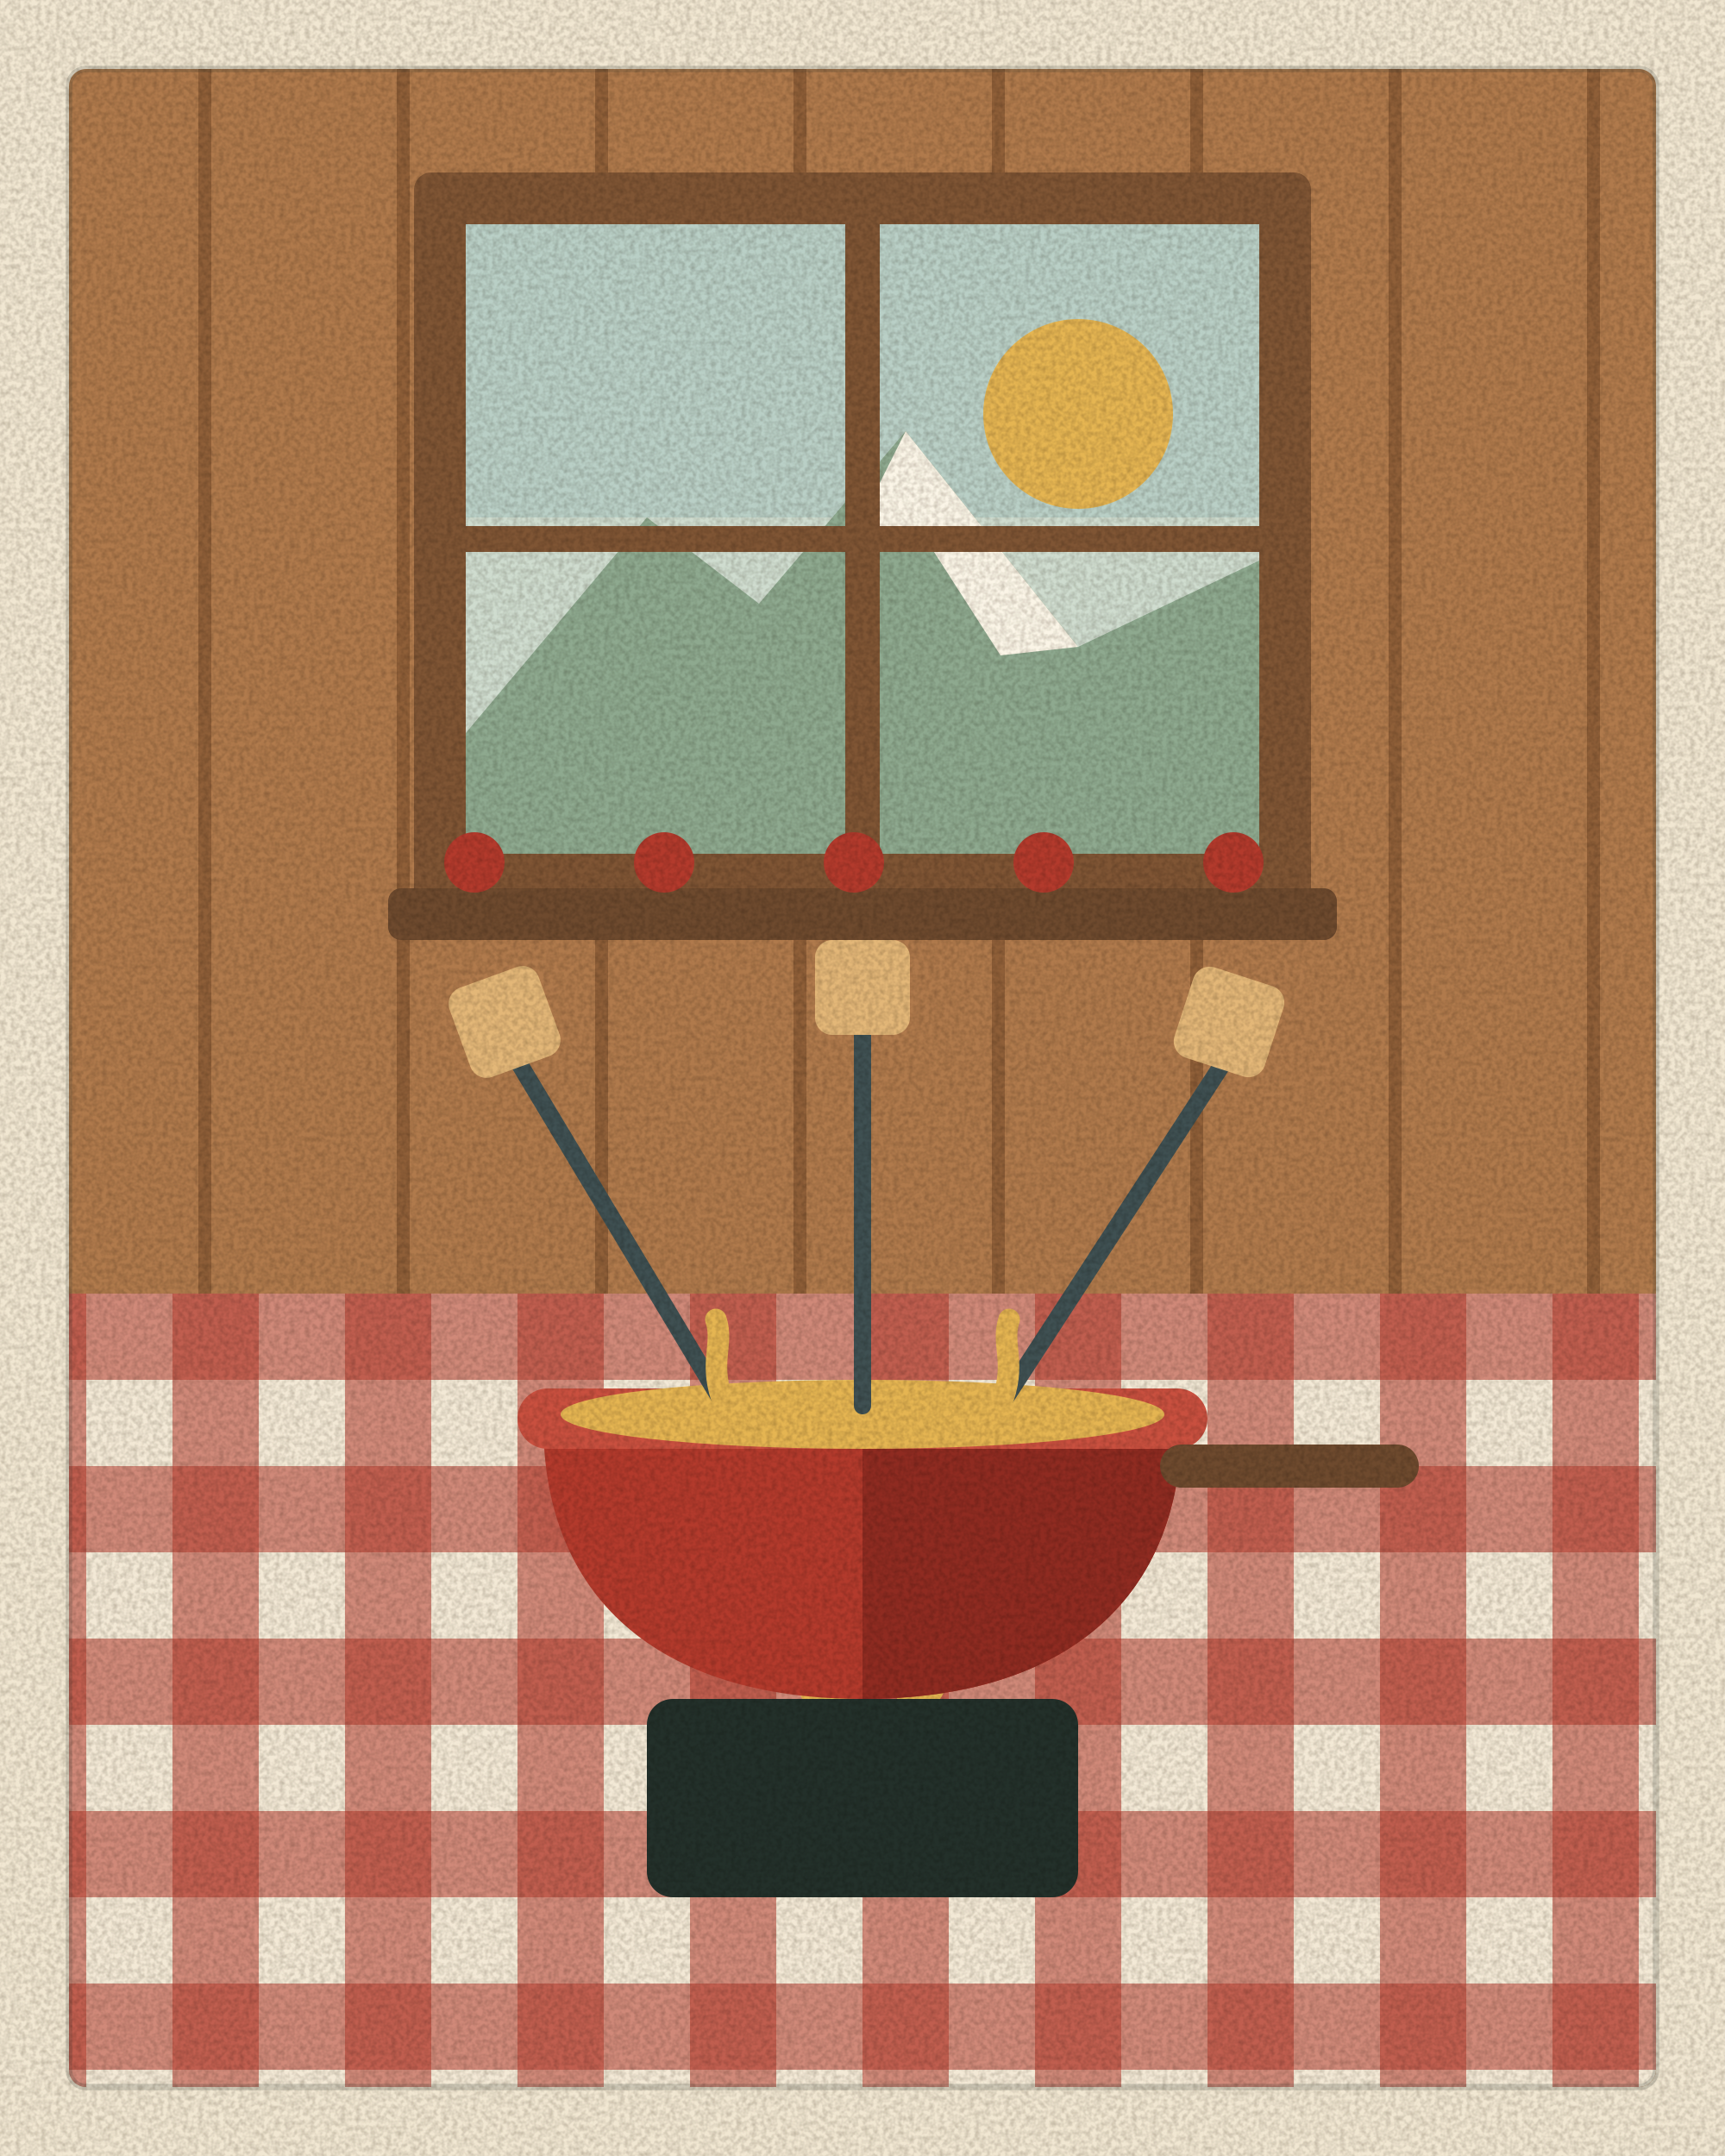
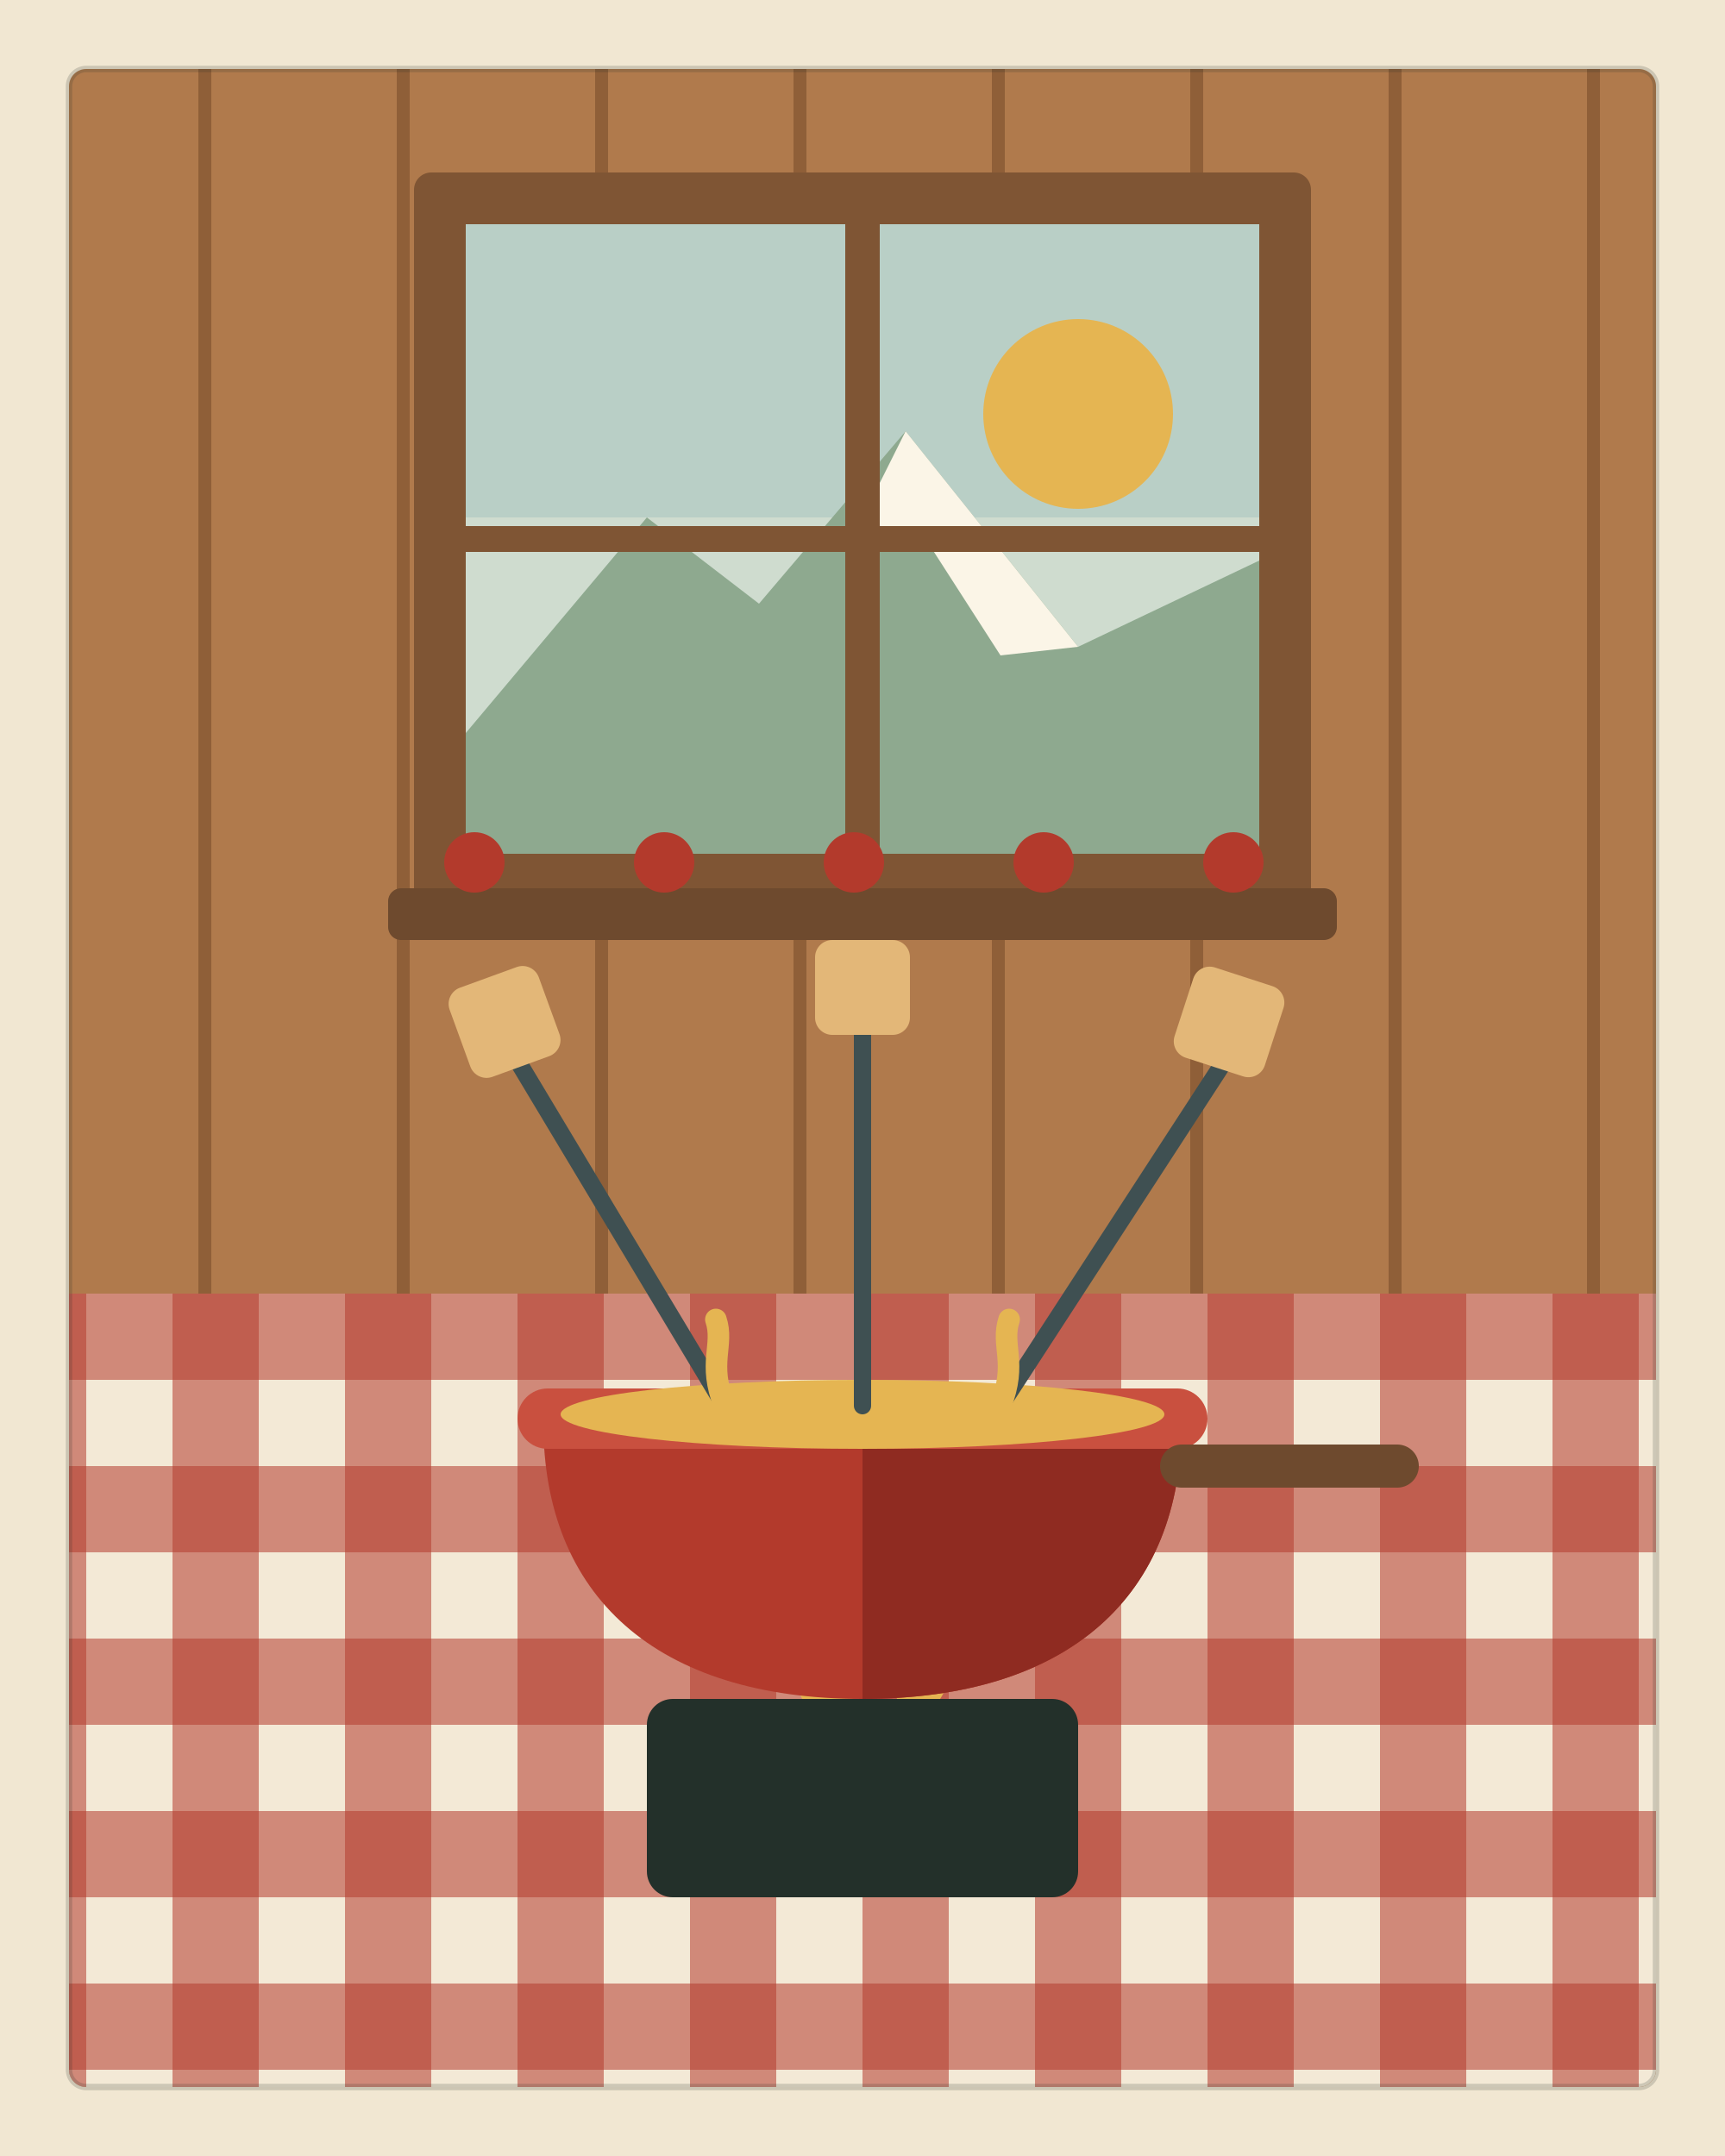
<svg xmlns="http://www.w3.org/2000/svg" preserveAspectRatio="xMidYMid slice" class="sp-art" viewBox="0 0 400 500" role="img" aria-label="Fondue in a wood-panelled Stübli as a vintage Swiss poster">
  <defs>
    <filter id="v-fondue-grain" x="0" y="0" width="100%" height="100%">
      <feTurbulence type="fractalNoise" baseFrequency=".85" numOctaves="2" seed="4" stitchTiles="stitch" />
      <feColorMatrix type="matrix" values="0 0 0 0 .14  0 0 0 0 .12  0 0 0 0 .09  0 0 0 .55 -.18" />
    </filter>
    <clipPath id="v-fondue-clip">
      <rect x="16" y="16" width="368" height="468" rx="4" />
    </clipPath>
  </defs>
  <rect width="400" height="500" fill="#f1e7d2" />
  <g clip-path="url(#v-fondue-clip)">
    <rect width="400" height="500" fill="#b07a4c" />
    <rect x="0" y="0" width="3" height="300" fill="#8f5f38" />
    <rect x="46" y="0" width="3" height="300" fill="#8f5f38" />
    <rect x="92" y="0" width="3" height="300" fill="#8f5f38" />
    <rect x="138" y="0" width="3" height="300" fill="#8f5f38" />
    <rect x="184" y="0" width="3" height="300" fill="#8f5f38" />
    <rect x="230" y="0" width="3" height="300" fill="#8f5f38" />
    <rect x="276" y="0" width="3" height="300" fill="#8f5f38" />
    <rect x="322" y="0" width="3" height="300" fill="#8f5f38" />
    <rect x="368" y="0" width="3" height="300" fill="#8f5f38" />
    <rect x="96" y="40" width="208" height="170" rx="4" fill="#7f5534" />
    <rect x="108" y="52" width="184" height="146" fill="#b9cfc6" />
    <rect x="108" y="120" width="184" height="78" fill="#cfdccf" />
    <circle cx="250" cy="96" r="22" fill="#e5b552" />
    <polygon points="108,170 150,120 176,140 210,100 250,150 292,130 292,198 108,198" fill="#8ea98f" />
    <polygon points="210,100 250,150 232,152 214,124 196,128" fill="#fbf5e7" />
    <rect x="196" y="52" width="8" height="146" fill="#7f5534" />
    <rect x="108" y="122" width="184" height="6" fill="#7f5534" />
    <rect x="90" y="206" width="220" height="12" rx="3" fill="#6e4a2e" />
    <circle cx="110" cy="200" r="7" fill="#b33a2c" />
    <circle cx="154" cy="200" r="7" fill="#b33a2c" />
    <circle cx="198" cy="200" r="7" fill="#b33a2c" />
    <circle cx="242" cy="200" r="7" fill="#b33a2c" />
    <circle cx="286" cy="200" r="7" fill="#b33a2c" />
    <rect y="300" width="400" height="200" fill="#f3e9d6" />
    <rect x="0" y="300" width="20" height="200" fill="#b33a2c" opacity=".55" />
    <rect x="40" y="300" width="20" height="200" fill="#b33a2c" opacity=".55" />
    <rect x="80" y="300" width="20" height="200" fill="#b33a2c" opacity=".55" />
    <rect x="120" y="300" width="20" height="200" fill="#b33a2c" opacity=".55" />
    <rect x="160" y="300" width="20" height="200" fill="#b33a2c" opacity=".55" />
    <rect x="200" y="300" width="20" height="200" fill="#b33a2c" opacity=".55" />
    <rect x="240" y="300" width="20" height="200" fill="#b33a2c" opacity=".55" />
    <rect x="280" y="300" width="20" height="200" fill="#b33a2c" opacity=".55" />
    <rect x="320" y="300" width="20" height="200" fill="#b33a2c" opacity=".55" />
    <rect x="360" y="300" width="20" height="200" fill="#b33a2c" opacity=".55" />
    <rect x="0" y="300" width="400" height="20" fill="#b33a2c" opacity=".55" />
    <rect x="0" y="340" width="400" height="20" fill="#b33a2c" opacity=".55" />
    <rect x="0" y="380" width="400" height="20" fill="#b33a2c" opacity=".55" />
    <rect x="0" y="420" width="400" height="20" fill="#b33a2c" opacity=".55" />
    <rect x="0" y="460" width="400" height="20" fill="#b33a2c" opacity=".55" />
    <rect x="150" y="394" width="100" height="46" rx="6" fill="#23302a" />
    <path d="M186 394c-6-12 6-16 2-30 14 8 16 22 10 30zM208 394c-4-10 6-14 2-24 12 6 12 18 8 24z" fill="#e5b552" />
    <path d="M126 330h148c0 40-26 64-74 64s-74-24-74-64z" fill="#b33a2c" />
    <path d="M200 330h74c0 40-26 64-74 64z" fill="#8f2b21" />
    <rect x="120" y="322" width="160" height="14" rx="7" fill="#c9503f" />
    <path d="M274 340h50" stroke="#6e4a2e" stroke-width="10" stroke-linecap="round" />
    <ellipse cx="200" cy="328" rx="70" ry="8" fill="#e5b552" />
    <path d="M168 326 120 246M232 326l52-80M200 326V238" stroke="#3f5052" stroke-width="4" stroke-linecap="round" />
    <rect x="106" y="226" width="22" height="22" rx="4" fill="#e3b778" transform="rotate(-20 117 237)" />
    <rect x="274" y="226" width="22" height="22" rx="4" fill="#e3b778" transform="rotate(18 285 237)" />
    <rect x="189" y="218" width="22" height="22" rx="4" fill="#e3b778" />
    <path d="M168 326c-4-10 0-14-2-20M232 326c4-10 0-14 2-20" stroke="#e5b552" stroke-width="5" stroke-linecap="round" />
  </g>
  <rect x="16" y="16" width="368" height="468" rx="4" fill="none" stroke="#23302a" stroke-opacity=".18" stroke-width="1.5" />
-   <rect width="400" height="500" filter="url(#v-fondue-grain)" style="mix-blend-mode:multiply" />
</svg>
